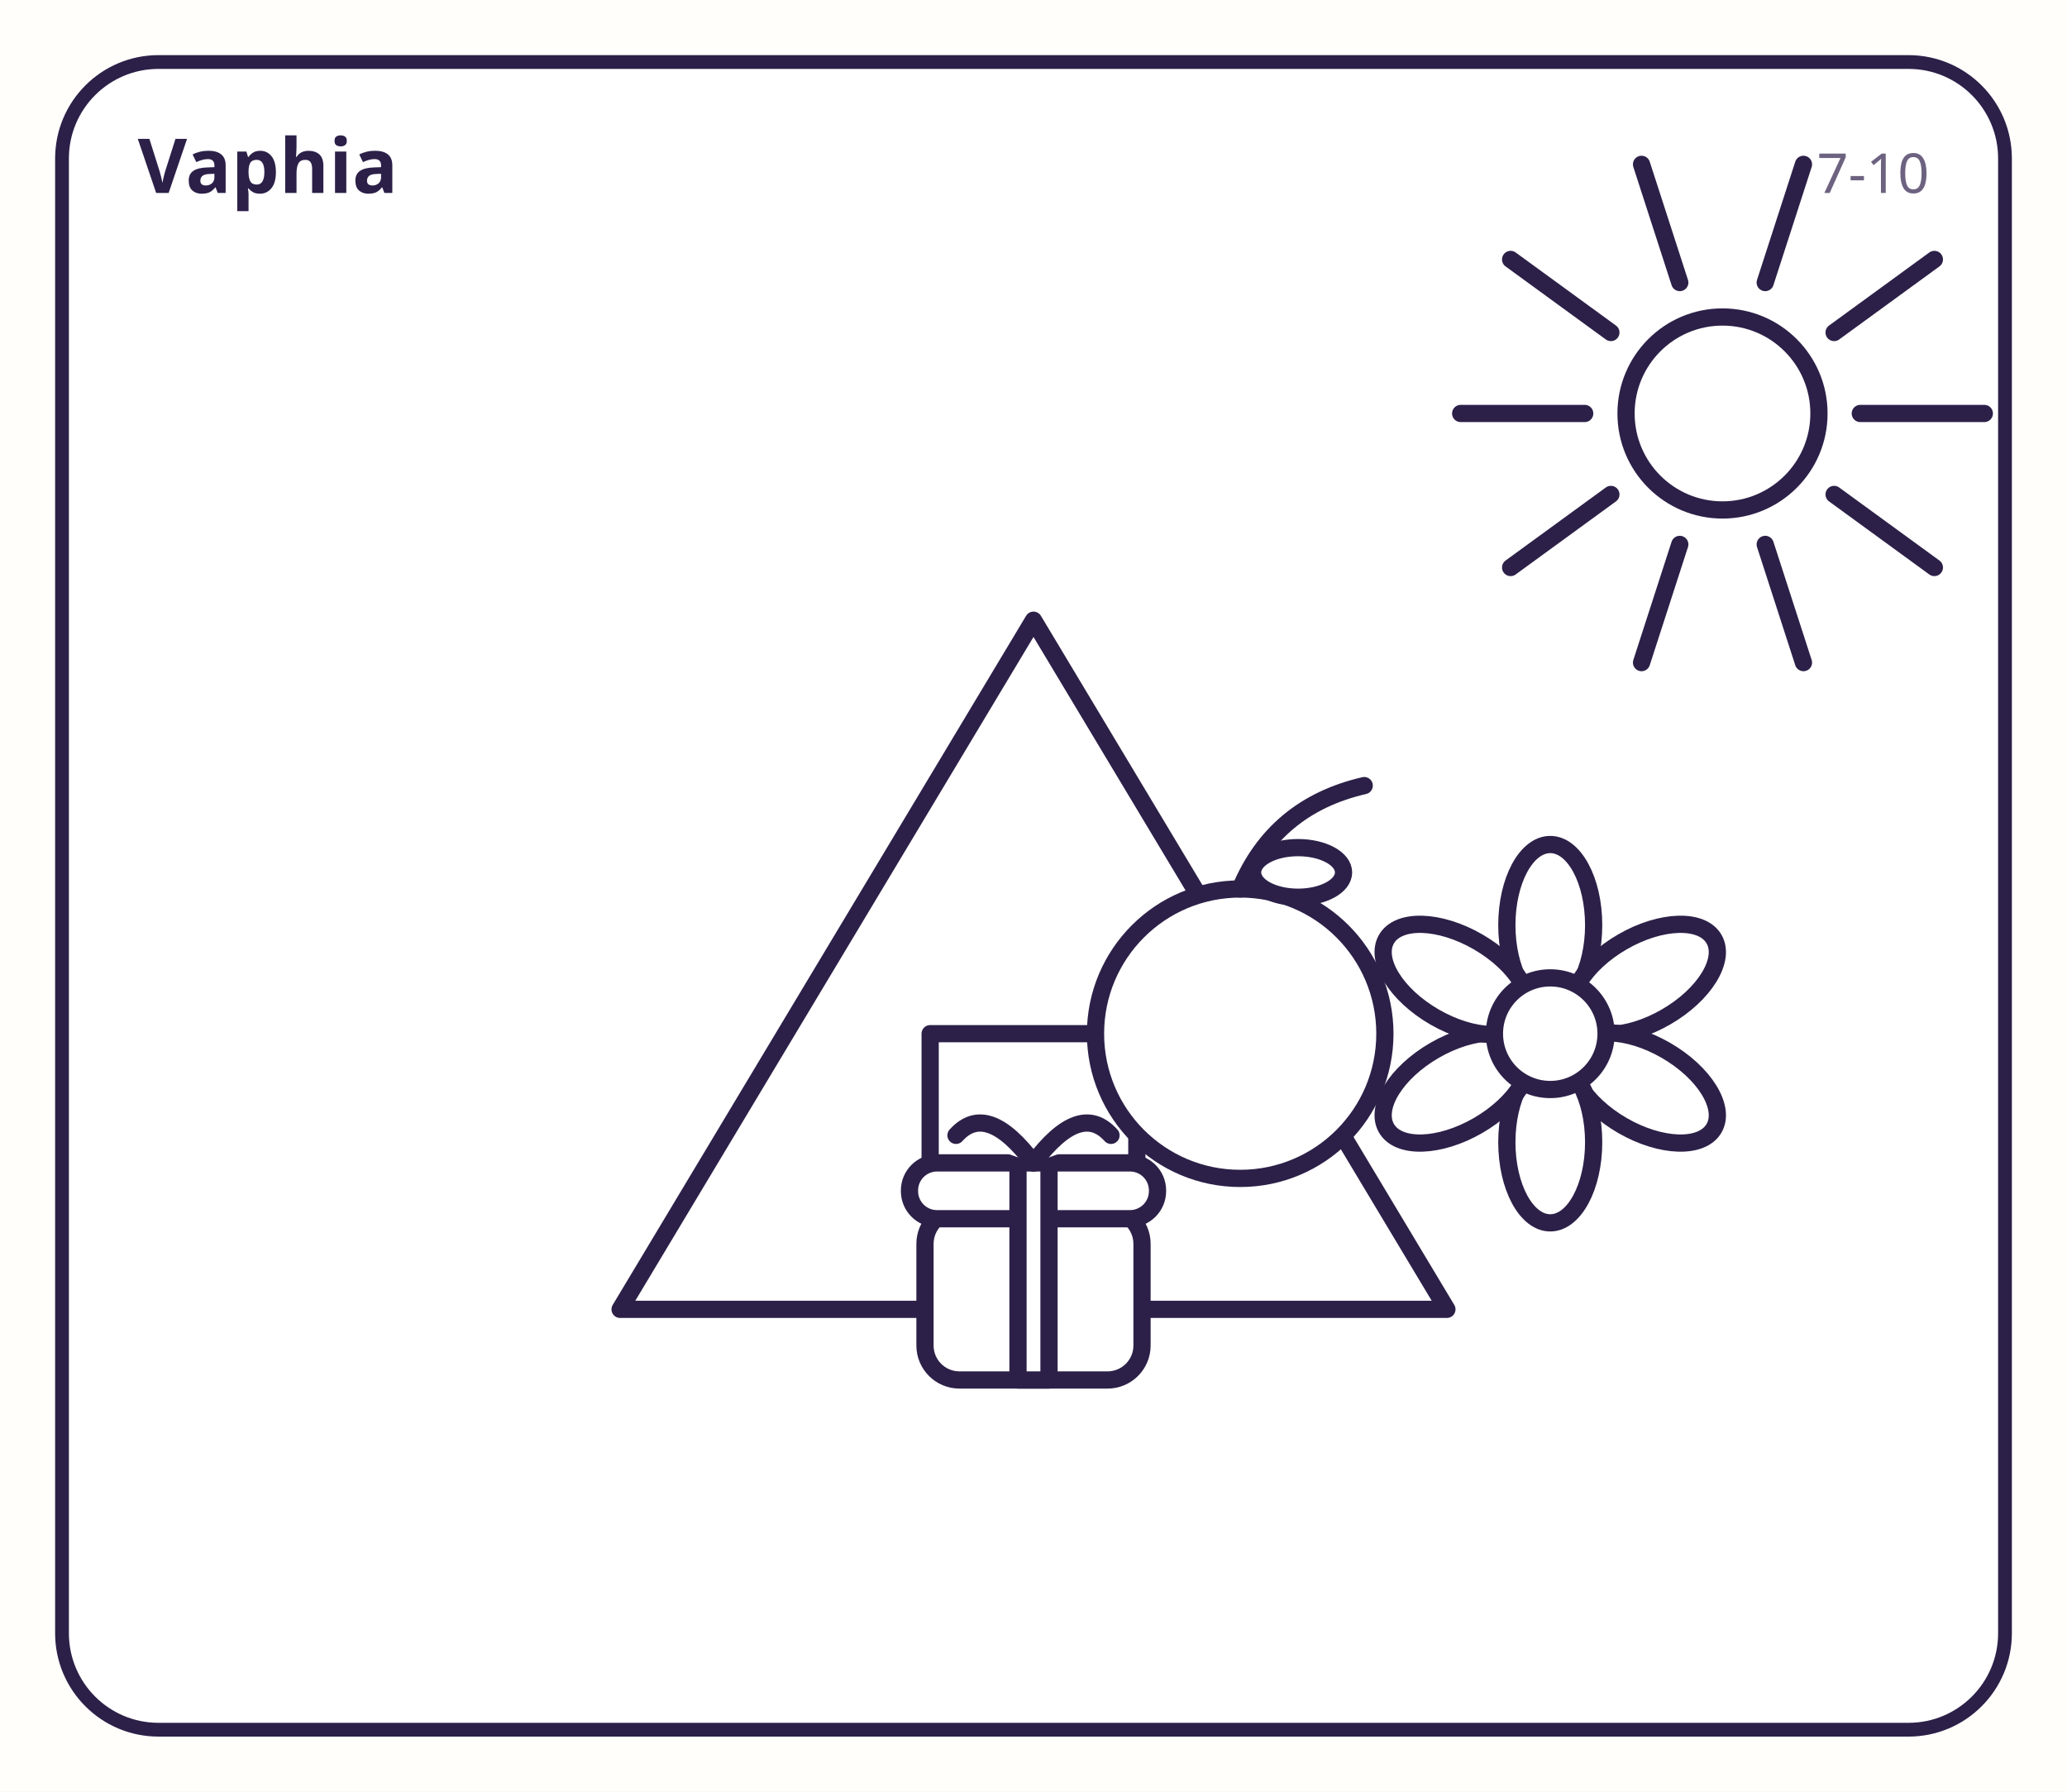
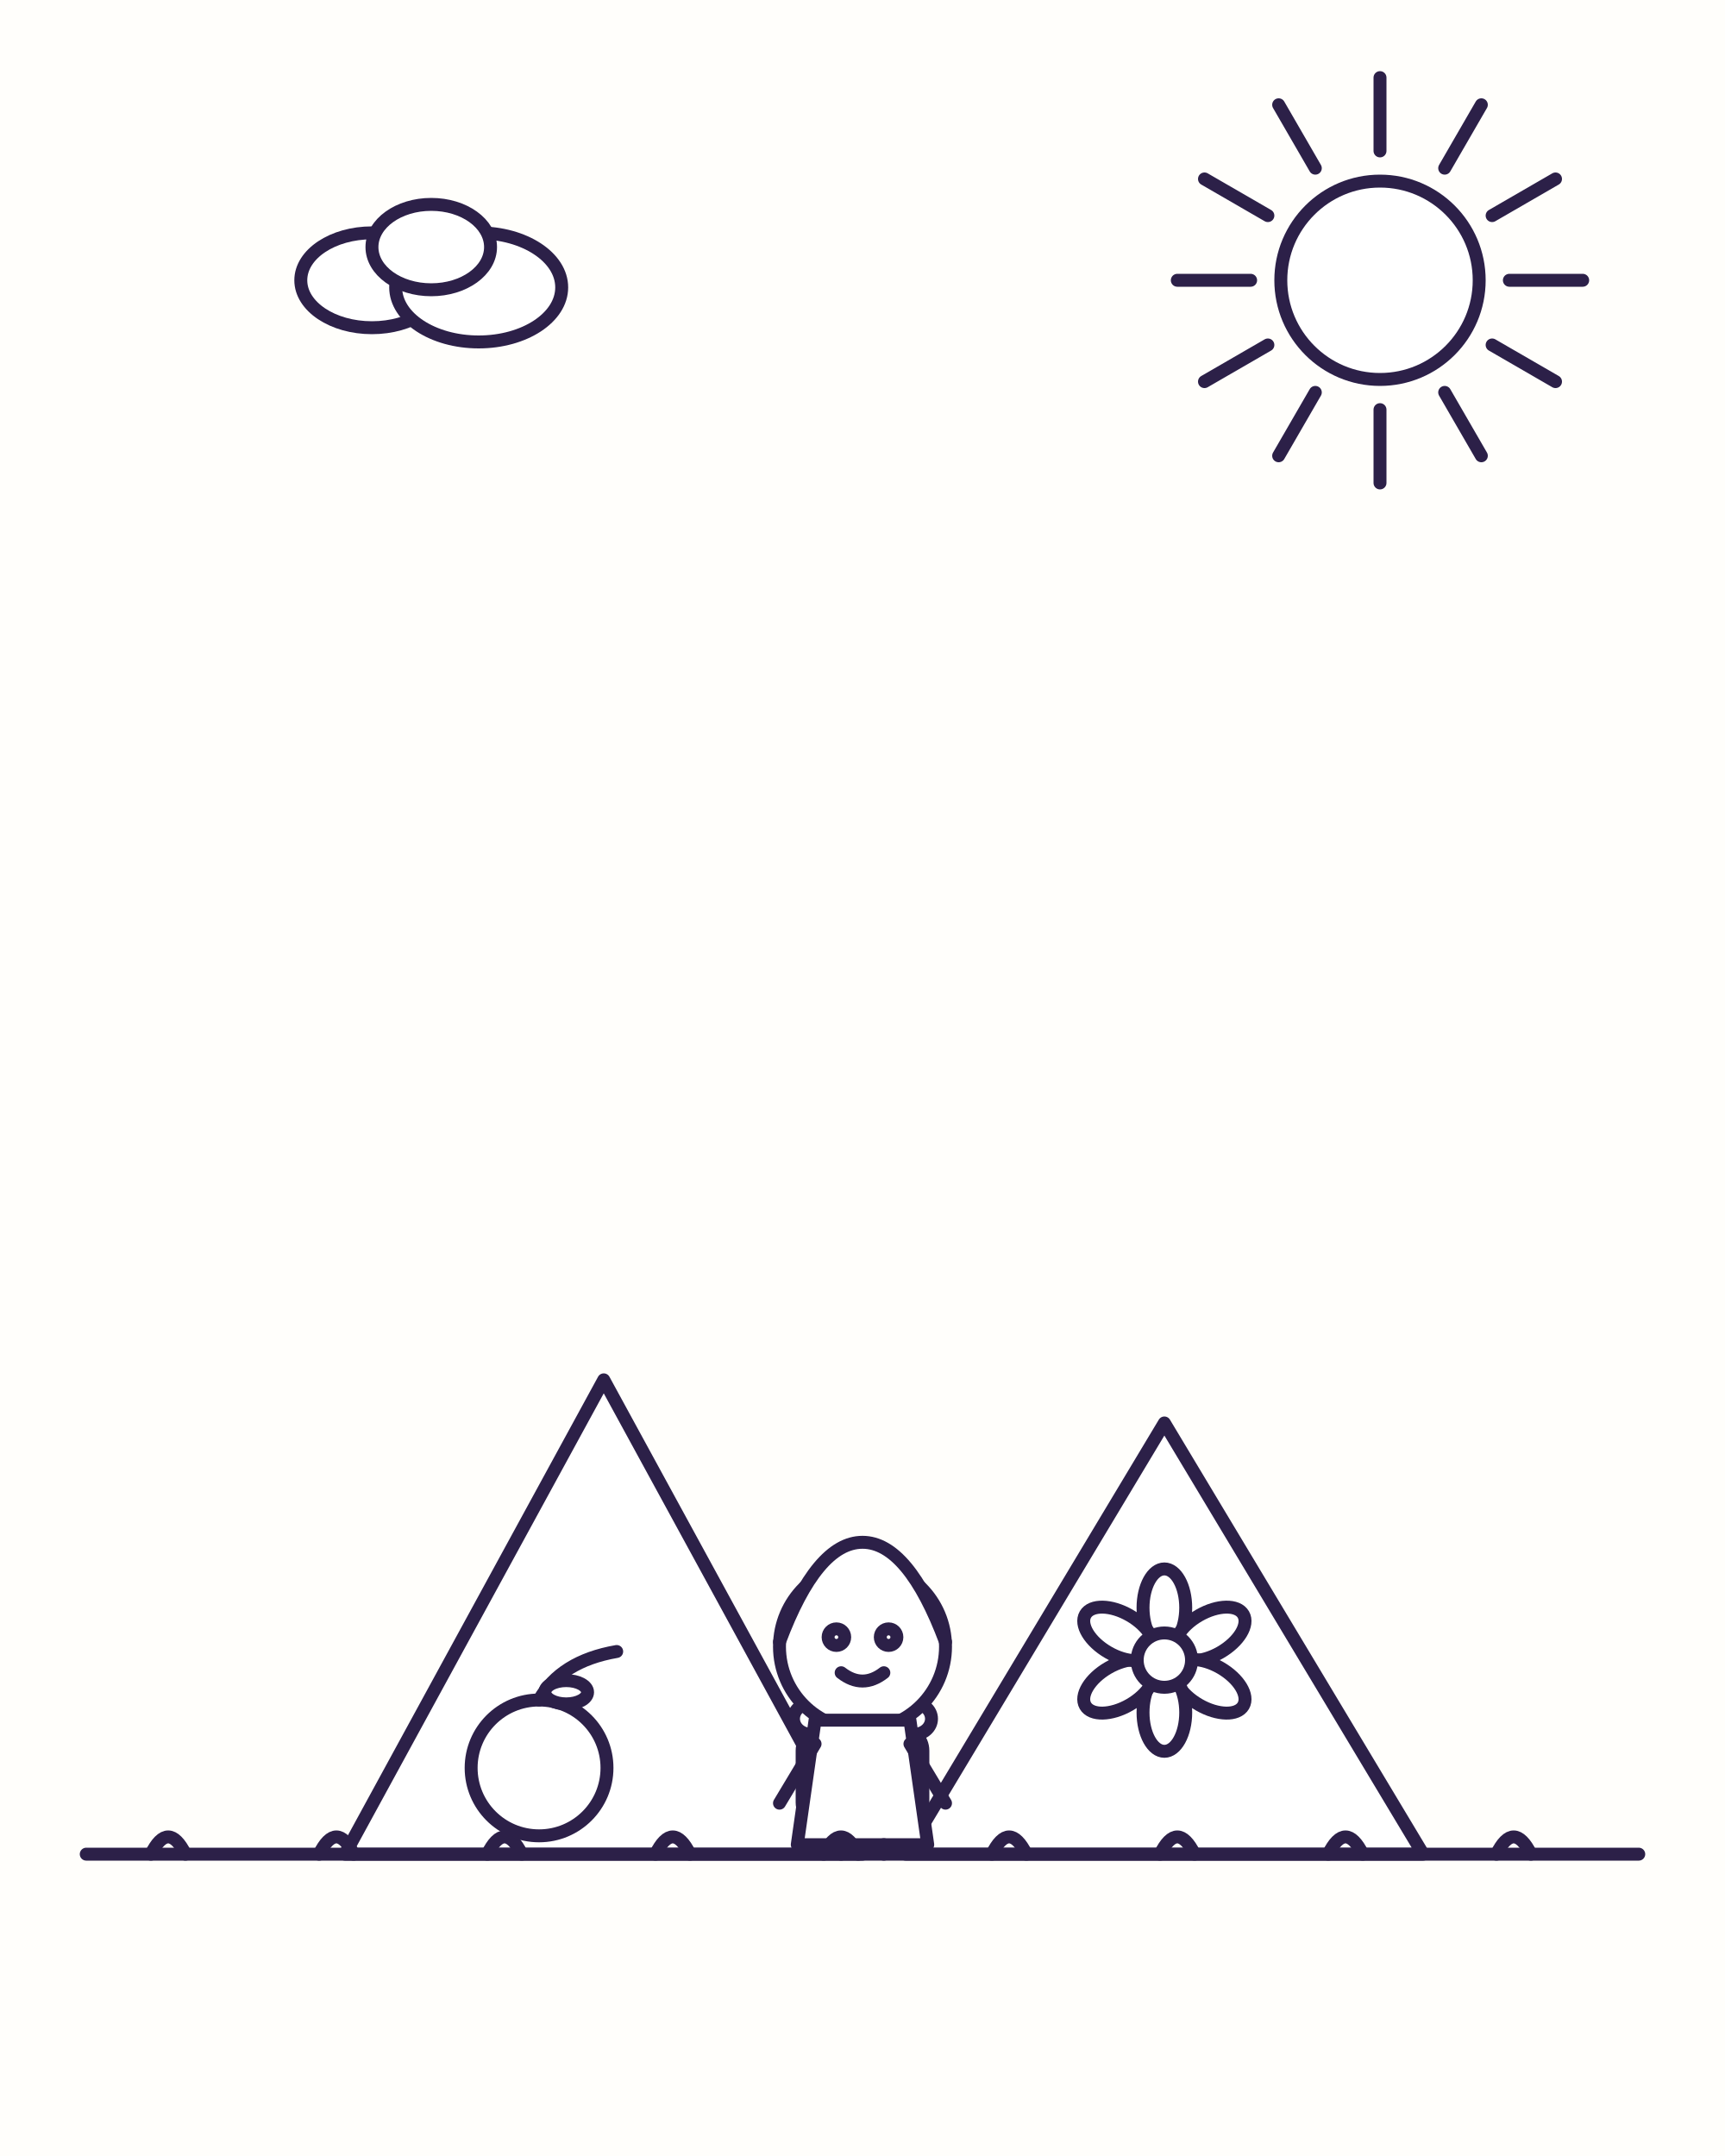
- <svg xmlns="http://www.w3.org/2000/svg" viewBox="0 0 600 520" role="img" aria-label="Market Day">
-   <rect width="600" height="520" fill="#fffefb" />
-   <rect x="18" y="18" width="564" height="484" rx="28" fill="#fff" stroke="#2c2048" stroke-width="4" />
-   <text x="40" y="56" font-family="Nunito, ui-rounded, sans-serif" font-size="22" font-weight="800" fill="#2c2048">Vaphia</text>
-   <text x="560" y="56" text-anchor="end" font-family="Nunito, ui-rounded, sans-serif" font-size="16" fill="#6d6280">7-10</text>
-   <g fill="#fff" stroke="#2c2048" stroke-linejoin="round" stroke-linecap="round" stroke-width="5">
-     <path d="M180 380 L300 180 L420 380 Z" />
-     <rect x="270" y="300" width="60" height="80" />
-     <circle cx="360" cy="300" r="42.0" />
-     <path d="M360 258.0 q10 -24.0 36 -30.0" fill="none" />
-     <ellipse cx="376.8" cy="253.2" rx="13.2" ry="7.2" />
-     <ellipse cx="450" cy="268.5" rx="12.6" ry="23.4" transform="rotate(0 450 300)" />
-     <ellipse cx="450" cy="268.5" rx="12.6" ry="23.4" transform="rotate(60 450 300)" />
-     <ellipse cx="450" cy="268.5" rx="12.6" ry="23.4" transform="rotate(120 450 300)" />
-     <ellipse cx="450" cy="268.5" rx="12.6" ry="23.4" transform="rotate(180 450 300)" />
-     <ellipse cx="450" cy="268.5" rx="12.6" ry="23.4" transform="rotate(240 450 300)" />
-     <ellipse cx="450" cy="268.5" rx="12.6" ry="23.4" transform="rotate(300 450 300)" />
-     <circle cx="450" cy="300" r="16.2" />
-     <rect x="268.5" y="351.0" width="63.0" height="49.5" rx="10" />
-     <rect x="264.0" y="337.5" width="72.0" height="16.2" rx="8" />
-     <rect x="295.5" y="337.5" width="9.0" height="63.0" />
-     <path d="M300 337.5 q-13.5 -18.0 -22.5 -8" />
-     <path d="M300 337.5 q13.5 -18.0 22.5 -8" />
-     <circle cx="500" cy="120" r="28" />
-     <line x1="540.0" y1="120.0" x2="576.0" y2="120.0" />
-     <line x1="532.4" y1="143.5" x2="561.5" y2="164.7" />
-     <line x1="512.4" y1="158.0" x2="523.5" y2="192.3" />
-     <line x1="487.6" y1="158.0" x2="476.5" y2="192.3" />
-     <line x1="467.6" y1="143.5" x2="438.5" y2="164.7" />
-     <line x1="460.0" y1="120.0" x2="424.0" y2="120.0" />
-     <line x1="467.6" y1="96.5" x2="438.5" y2="75.3" />
-     <line x1="487.6" y1="82.0" x2="476.5" y2="47.7" />
-     <line x1="512.4" y1="82.0" x2="523.5" y2="47.7" />
-     <line x1="532.4" y1="96.5" x2="561.5" y2="75.3" />
+ <svg xmlns="http://www.w3.org/2000/svg" viewBox="0 0 800 1000" role="img" aria-label="Market Day">
+   <rect width="800" height="1000" fill="#fffefb" />
+   <g fill="#fff" stroke="#2c2048" stroke-linejoin="round" stroke-linecap="round" stroke-width="6">
+     <circle cx="640" cy="130" r="46" />
+     <line x1="700.0" y1="130.0" x2="734.0" y2="130.0" />
+     <line x1="692.0" y1="160.0" x2="721.4" y2="177.0" />
+     <line x1="670.0" y1="182.0" x2="687.0" y2="211.4" />
+     <line x1="640.0" y1="190.0" x2="640.0" y2="224.0" />
+     <line x1="610.0" y1="182.0" x2="593.0" y2="211.4" />
+     <line x1="588.0" y1="160.0" x2="558.6" y2="177.0" />
+     <line x1="580.0" y1="130.0" x2="546.0" y2="130.0" />
+     <line x1="588.0" y1="100.0" x2="558.6" y2="83.0" />
+     <line x1="610.0" y1="78.0" x2="593.0" y2="48.6" />
+     <line x1="640.0" y1="70.0" x2="640.0" y2="36.0" />
+     <line x1="670.0" y1="78.0" x2="687.0" y2="48.6" />
+     <line x1="692.0" y1="100.0" x2="721.4" y2="83.0" />
+     <ellipse cx="172.5" cy="130" rx="33.0" ry="22.0" />
+     <ellipse cx="222.0" cy="133.3" rx="38.5" ry="25.3" />
+     <ellipse cx="200" cy="114.6" rx="27.5" ry="19.8" />
+     <path d="M160 860 L280 640 L400 860 Z" />
+     <path d="M420 860 L540 660 L660 860 Z" />
+     <circle cx="250" cy="820" r="31.5" />
+     <path d="M250 788.5 q10 -18.0 36 -22.5" fill="none" />
+     <ellipse cx="262.6" cy="784.9" rx="9.9" ry="5.4" />
+     <ellipse cx="540" cy="745.7" rx="9.9" ry="18.0" transform="rotate(0 540 770)" />
+     <ellipse cx="540" cy="745.7" rx="9.9" ry="18.0" transform="rotate(60 540 770)" />
+     <ellipse cx="540" cy="745.7" rx="9.9" ry="18.0" transform="rotate(120 540 770)" />
+     <ellipse cx="540" cy="745.7" rx="9.9" ry="18.0" transform="rotate(180 540 770)" />
+     <ellipse cx="540" cy="745.7" rx="9.9" ry="18.0" transform="rotate(240 540 770)" />
+     <ellipse cx="540" cy="745.7" rx="9.9" ry="18.0" transform="rotate(300 540 770)" />
+     <circle cx="540" cy="770" r="12.6" />
+     <rect x="372.0" y="802.0" width="56.0" height="44.0" rx="10" />
+     <rect x="368.0" y="790.0" width="64.0" height="14.4" rx="8" />
+     <rect x="396.0" y="790.0" width="8.0" height="56.0" />
+     <path d="M400 790.0 q-12.0 -16.0 -20.0 -8" fill="none" />
+     <path d="M400 790.0 q12.0 -16.0 20.0 -8" fill="none" />
+     <circle cx="400" cy="763.75" r="38.5" />
+     <path d="M361.5 761.55 q17.325 -46.2 38.5 -46.2 q21.175 0 38.5 46.2" />
+     <circle cx="387.9" cy="759.35" r="3.85" />
+     <circle cx="412.1" cy="759.35" r="3.85" />
+     <path d="M390.1 775.85 q9.9 7.7 19.8 0" fill="none" />
+     <path d="M378.0 797.85 L369.75 855.6 h60.5 L422.0 797.85 Z" />
+     <line x1="390.1" y1="855.6" x2="390.1" y2="860" />
+     <line x1="409.9" y1="855.6" x2="409.9" y2="860" />
+     <line x1="378.0" y1="808.85" x2="361.5" y2="836.35" />
+     <line x1="422.0" y1="808.85" x2="438.5" y2="836.35" />
+     <line x1="40" y1="860" x2="760" y2="860" />
+     <path d="M70 860 q8 -16 16 0" fill="none" />
+     <path d="M148 860 q8 -16 16 0" fill="none" />
+     <path d="M226 860 q8 -16 16 0" fill="none" />
+     <path d="M304 860 q8 -16 16 0" fill="none" />
+     <path d="M382 860 q8 -16 16 0" fill="none" />
+     <path d="M460 860 q8 -16 16 0" fill="none" />
+     <path d="M538 860 q8 -16 16 0" fill="none" />
+     <path d="M616 860 q8 -16 16 0" fill="none" />
+     <path d="M694 860 q8 -16 16 0" fill="none" />
  </g>
</svg>
